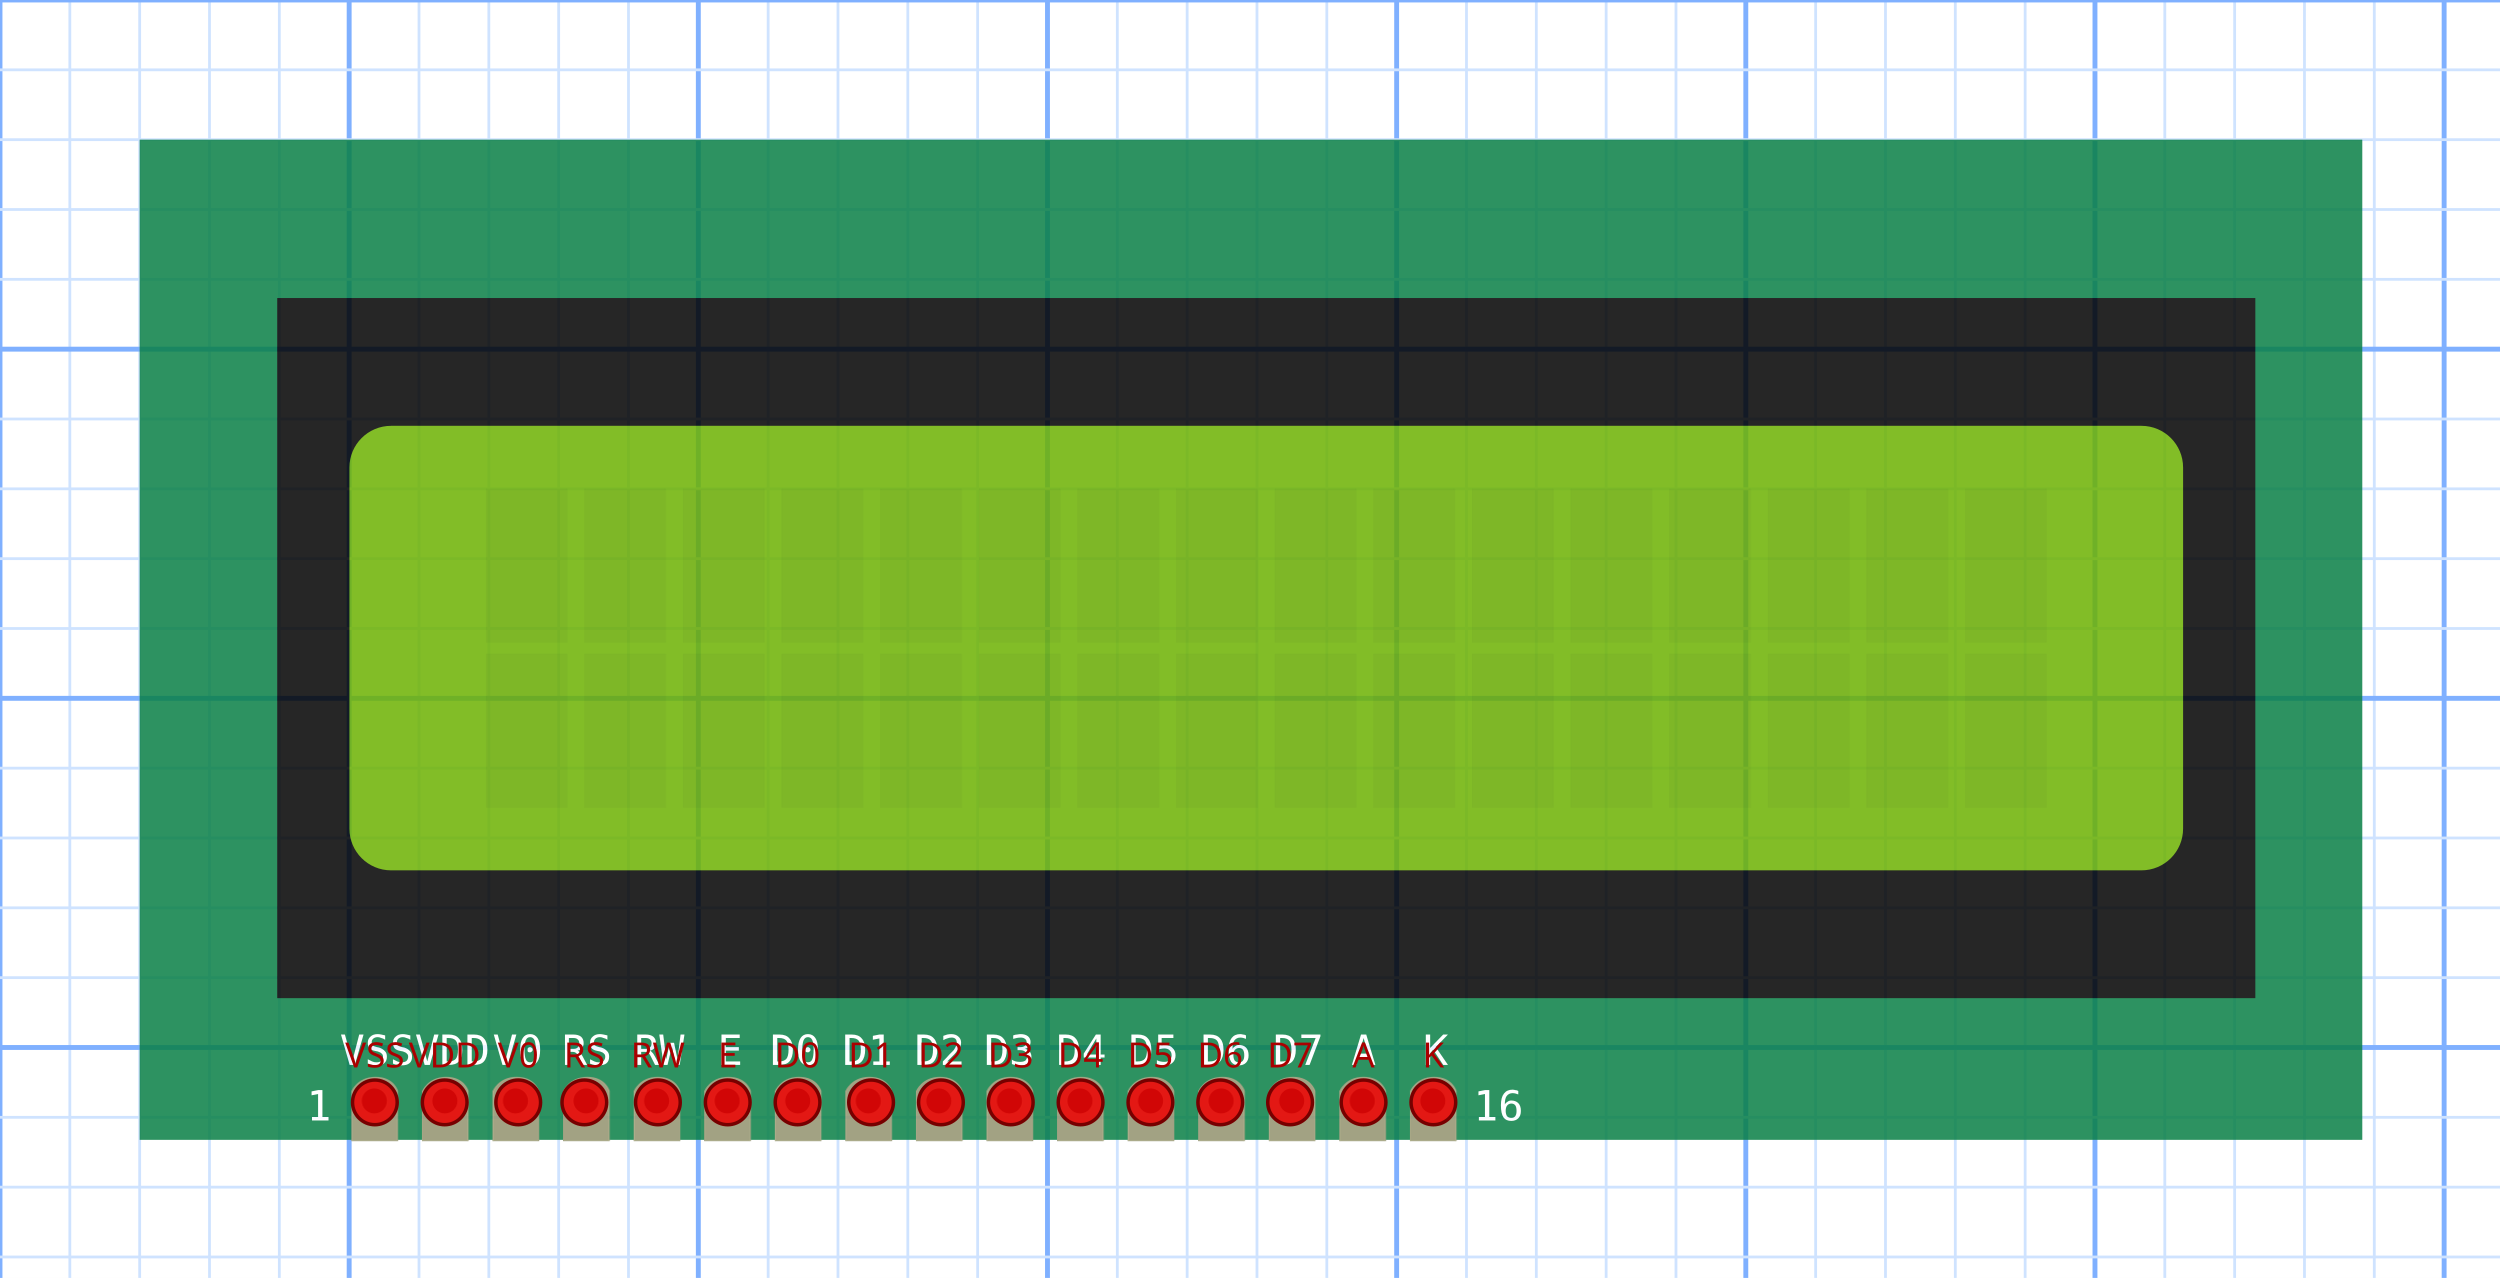
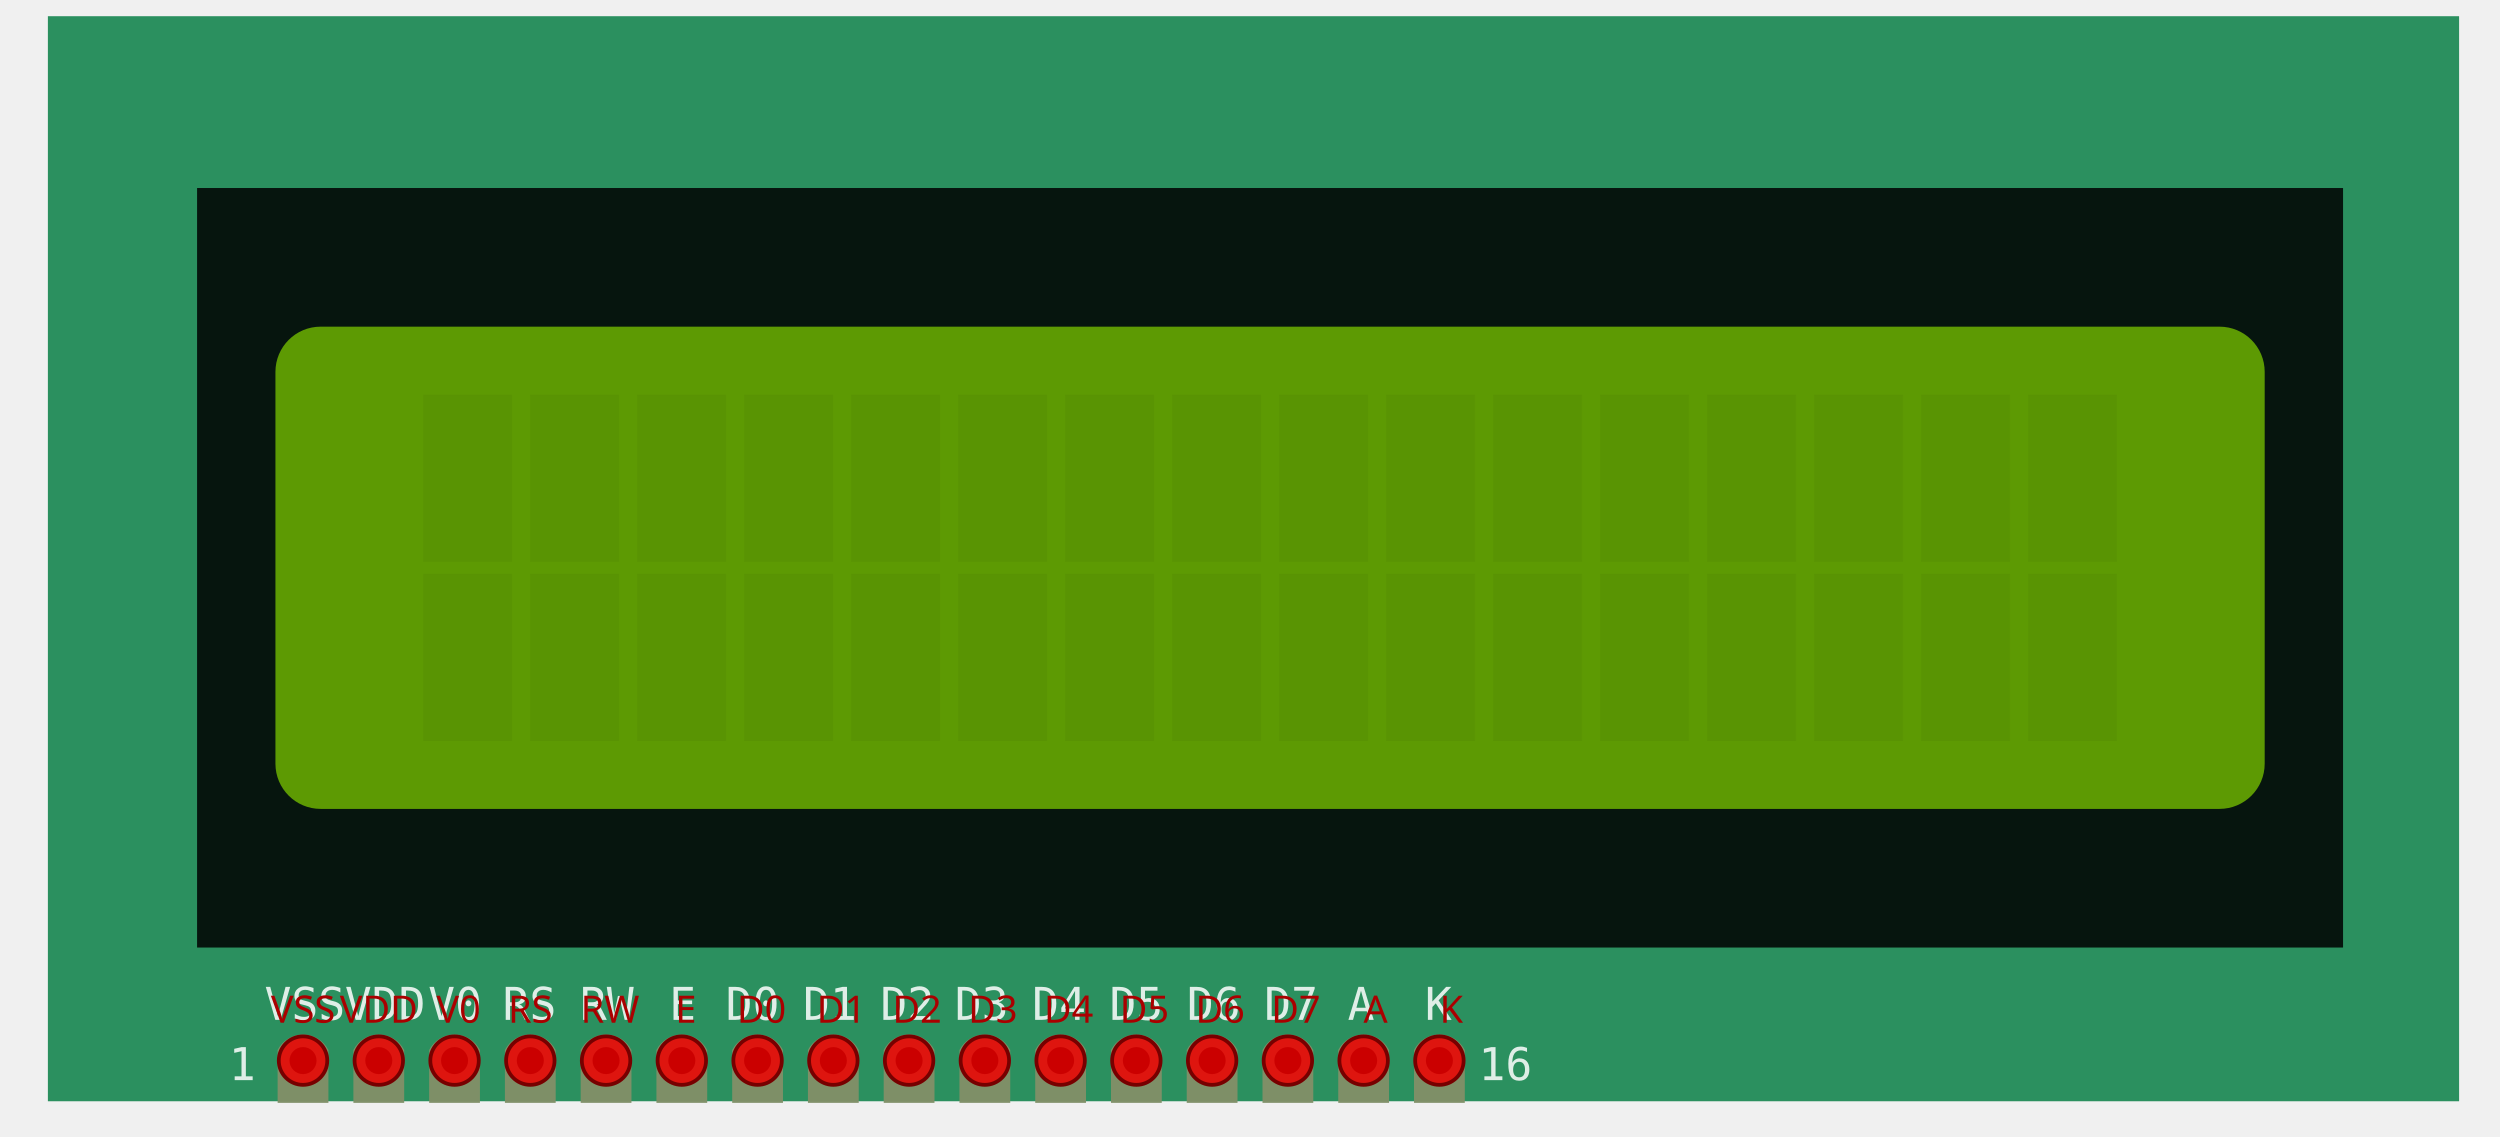
- <svg xmlns="http://www.w3.org/2000/svg" width="358" height="183" viewBox="0 0 358 183">
-   <rect width="358" height="183" fill="#fff" />
-   <g id="grid">
-     <line x1="0" y1="0" x2="0" y2="183" stroke="#7fb0ff" stroke-width="0.7" />
-     <line x1="10" y1="0" x2="10" y2="183" stroke="#cfe3ff" stroke-width="0.4" />
-     <line x1="20" y1="0" x2="20" y2="183" stroke="#cfe3ff" stroke-width="0.4" />
-     <line x1="30" y1="0" x2="30" y2="183" stroke="#cfe3ff" stroke-width="0.4" />
-     <line x1="40" y1="0" x2="40" y2="183" stroke="#cfe3ff" stroke-width="0.4" />
-     <line x1="50" y1="0" x2="50" y2="183" stroke="#7fb0ff" stroke-width="0.7" />
-     <line x1="60" y1="0" x2="60" y2="183" stroke="#cfe3ff" stroke-width="0.4" />
-     <line x1="70" y1="0" x2="70" y2="183" stroke="#cfe3ff" stroke-width="0.4" />
-     <line x1="80" y1="0" x2="80" y2="183" stroke="#cfe3ff" stroke-width="0.4" />
-     <line x1="90" y1="0" x2="90" y2="183" stroke="#cfe3ff" stroke-width="0.4" />
-     <line x1="100" y1="0" x2="100" y2="183" stroke="#7fb0ff" stroke-width="0.7" />
-     <line x1="110" y1="0" x2="110" y2="183" stroke="#cfe3ff" stroke-width="0.4" />
-     <line x1="120" y1="0" x2="120" y2="183" stroke="#cfe3ff" stroke-width="0.4" />
-     <line x1="130" y1="0" x2="130" y2="183" stroke="#cfe3ff" stroke-width="0.4" />
-     <line x1="140" y1="0" x2="140" y2="183" stroke="#cfe3ff" stroke-width="0.4" />
-     <line x1="150" y1="0" x2="150" y2="183" stroke="#7fb0ff" stroke-width="0.7" />
-     <line x1="160" y1="0" x2="160" y2="183" stroke="#cfe3ff" stroke-width="0.4" />
-     <line x1="170" y1="0" x2="170" y2="183" stroke="#cfe3ff" stroke-width="0.4" />
-     <line x1="180" y1="0" x2="180" y2="183" stroke="#cfe3ff" stroke-width="0.4" />
-     <line x1="190" y1="0" x2="190" y2="183" stroke="#cfe3ff" stroke-width="0.4" />
-     <line x1="200" y1="0" x2="200" y2="183" stroke="#7fb0ff" stroke-width="0.7" />
-     <line x1="210" y1="0" x2="210" y2="183" stroke="#cfe3ff" stroke-width="0.4" />
-     <line x1="220" y1="0" x2="220" y2="183" stroke="#cfe3ff" stroke-width="0.4" />
-     <line x1="230" y1="0" x2="230" y2="183" stroke="#cfe3ff" stroke-width="0.4" />
-     <line x1="240" y1="0" x2="240" y2="183" stroke="#cfe3ff" stroke-width="0.4" />
-     <line x1="250" y1="0" x2="250" y2="183" stroke="#7fb0ff" stroke-width="0.7" />
-     <line x1="260" y1="0" x2="260" y2="183" stroke="#cfe3ff" stroke-width="0.4" />
-     <line x1="270" y1="0" x2="270" y2="183" stroke="#cfe3ff" stroke-width="0.4" />
-     <line x1="280" y1="0" x2="280" y2="183" stroke="#cfe3ff" stroke-width="0.4" />
-     <line x1="290" y1="0" x2="290" y2="183" stroke="#cfe3ff" stroke-width="0.4" />
-     <line x1="300" y1="0" x2="300" y2="183" stroke="#7fb0ff" stroke-width="0.7" />
-     <line x1="310" y1="0" x2="310" y2="183" stroke="#cfe3ff" stroke-width="0.4" />
-     <line x1="320" y1="0" x2="320" y2="183" stroke="#cfe3ff" stroke-width="0.4" />
-     <line x1="330" y1="0" x2="330" y2="183" stroke="#cfe3ff" stroke-width="0.4" />
-     <line x1="340" y1="0" x2="340" y2="183" stroke="#cfe3ff" stroke-width="0.4" />
-     <line x1="350" y1="0" x2="350" y2="183" stroke="#7fb0ff" stroke-width="0.7" />
-     <line x1="0" y1="0" x2="358" y2="0" stroke="#7fb0ff" stroke-width="0.7" />
-     <line x1="0" y1="10" x2="358" y2="10" stroke="#cfe3ff" stroke-width="0.4" />
-     <line x1="0" y1="20" x2="358" y2="20" stroke="#cfe3ff" stroke-width="0.4" />
-     <line x1="0" y1="30" x2="358" y2="30" stroke="#cfe3ff" stroke-width="0.4" />
-     <line x1="0" y1="40" x2="358" y2="40" stroke="#cfe3ff" stroke-width="0.4" />
-     <line x1="0" y1="50" x2="358" y2="50" stroke="#7fb0ff" stroke-width="0.7" />
-     <line x1="0" y1="60" x2="358" y2="60" stroke="#cfe3ff" stroke-width="0.4" />
-     <line x1="0" y1="70" x2="358" y2="70" stroke="#cfe3ff" stroke-width="0.4" />
-     <line x1="0" y1="80" x2="358" y2="80" stroke="#cfe3ff" stroke-width="0.4" />
-     <line x1="0" y1="90" x2="358" y2="90" stroke="#cfe3ff" stroke-width="0.4" />
-     <line x1="0" y1="100" x2="358" y2="100" stroke="#7fb0ff" stroke-width="0.7" />
-     <line x1="0" y1="110" x2="358" y2="110" stroke="#cfe3ff" stroke-width="0.4" />
-     <line x1="0" y1="120" x2="358" y2="120" stroke="#cfe3ff" stroke-width="0.4" />
-     <line x1="0" y1="130" x2="358" y2="130" stroke="#cfe3ff" stroke-width="0.4" />
-     <line x1="0" y1="140" x2="358" y2="140" stroke="#cfe3ff" stroke-width="0.4" />
-     <line x1="0" y1="150" x2="358" y2="150" stroke="#7fb0ff" stroke-width="0.7" />
-     <line x1="0" y1="160" x2="358" y2="160" stroke="#cfe3ff" stroke-width="0.4" />
-     <line x1="0" y1="170" x2="358" y2="170" stroke="#cfe3ff" stroke-width="0.4" />
-     <line x1="0" y1="180" x2="358" y2="180" stroke="#cfe3ff" stroke-width="0.4" />
-   </g>
-   <g id="board" opacity="0.85" transform="translate(20,20) scale(3.9785) translate(0 0)">
-     <defs>
+ <svg xmlns="http://www.w3.org/2000/svg" xmlns:xlink="http://www.w3.org/1999/xlink" width="330" height="150" viewBox="0 0 330 150" version="1.1" id="svg93">
+   <defs id="defs93">
+     <pattern xlink:href="#characters" id="pattern93" patternTransform="matrix(3.9785,0,0,3.9785,16.32,22.14)" />
+     <defs id="defs55">
      <pattern id="characters" width="3.55" height="5.95" patternUnits="userSpaceOnUse" x="12.45" y="12.55">
-         <rect width="2.95" height="5.55" fill-opacity="0.05" />
+         <rect width="2.95" height="5.55" fill-opacity="0.05" id="rect55" />
      </pattern>
      <pattern id="pins" width="2.54" height="3.255" patternUnits="userSpaceOnUse" y="1.1">
-         <path fill="#92926d" d="M0,0.55c0,0 0.21,-0.52 0.87,-0.52 0.67,0 0.81,0.51 0.81,0.51v1.81h-1.869z" />
-         <circle r="0.45" cx="0.827" cy="0.9" color="black" />
+         <path fill="#92926d" d="M0,0.55c0,0 0.21,-0.52 0.87,-0.52 0.67,0 0.81,0.51 0.81,0.51v1.81h-1.869z" id="path55" />
+         <circle r="0.45" cx="0.827" cy="0.9" color="black" id="circle55" />
      </pattern>
    </defs>
-     <rect fill="#087f45" width="80" height="36" />
-     <rect x="4.95" y="5.7" width="71.2" height="25.2" />
-     <rect x="7.55" y="10.3" rx="1.5" ry="1.5" width="66" height="16" fill="#6cb201" />
-     <rect x="7.55" y="10.3" rx="1.5" ry="1.5" width="66" height="16" opacity="0" />
-     <g transform="translate(0, 32.6)">
-       <rect x="7.55" y="1" height="2.5" width="40.64" fill="url(#pins)" />
-       <text fill="white" font-size="1.5px" font-family="monospace">
-         <tspan x="6" y="2.7">1</tspan>
-         <tspan x="7.2" y="0.7">VSS</tspan>
-         <tspan x="9.9" y="0.7">VDD</tspan>
-         <tspan x="12.7" y="0.7">V0</tspan>
-         <tspan x="15.2" y="0.7">RS</tspan>
-         <tspan x="17.8" y="0.7">RW</tspan>
-         <tspan x="20.8" y="0.7">E</tspan>
-         <tspan x="22.7" y="0.7">D0</tspan>
-         <tspan x="25.3" y="0.7">D1</tspan>
-         <tspan x="27.9" y="0.7">D2</tspan>
-         <tspan x="30.4" y="0.7">D3</tspan>
-         <tspan x="33" y="0.7">D4</tspan>
-         <tspan x="35.6" y="0.7">D5</tspan>
-         <tspan x="38.2" y="0.7">D6</tspan>
-         <tspan x="40.8" y="0.7">D7</tspan>
-         <tspan x="43.6" y="0.7">A</tspan>
-         <tspan x="46.2" y="0.7">K</tspan>
-         <tspan x="48" y="2.7">16</tspan>
-       </text>
+   </defs>
+   <path d="" fill="#000000" id="path77" style="opacity:0.85;stroke-width:3.978" />
+   <g id="g127" transform="translate(-10,-20)">
+     <rect fill="#087f45" width="318.28" height="143.226" id="rect56" x="16.32" y="22.14" style="opacity:0.85;stroke-width:3.978" />
+     <rect x="36.014" y="44.817" width="283.269" height="100.258" id="rect57" style="opacity:0.85;stroke-width:3.978" />
+     <rect x="46.358" y="63.119" rx="5.968" ry="5.968" width="262.581" height="63.656" fill="#6cb201" id="rect58" style="opacity:0.85;stroke-width:3.978" />
+     <rect x="46.358" y="63.119" rx="5.968" ry="5.968" width="262.581" height="63.656" opacity="0" id="rect59" style="stroke-width:3.978" />
+     <text fill="#ffffff" font-size="5.93px" font-family="monospace" id="text77" style="opacity:0.85;stroke-width:3.978" x="16.741" y="150.867" transform="scale(0.9935953,1.006446)">
+       <tspan x="40.459" y="161.54" id="tspan60" style="stroke-width:3.978">1</tspan>
+       <tspan x="45.203" y="153.634" id="tspan61" style="stroke-width:3.978">VSS</tspan>
+       <tspan x="55.876" y="153.634" id="tspan62" style="stroke-width:3.978">VDD</tspan>
+       <tspan x="66.945" y="153.634" id="tspan63" style="stroke-width:3.978">V0</tspan>
+       <tspan x="76.827" y="153.634" id="tspan64" style="stroke-width:3.978">RS</tspan>
+       <tspan x="87.105" y="153.634" id="tspan65" style="stroke-width:3.978">RW</tspan>
+       <tspan x="98.964" y="153.634" id="tspan66" style="stroke-width:3.978">E</tspan>
+       <tspan x="106.475" y="153.634" id="tspan67" style="stroke-width:3.978">D0</tspan>
+       <tspan x="116.753" y="153.634" id="tspan68" style="stroke-width:3.978">D1</tspan>
+       <tspan x="127.03" y="153.634" id="tspan69" style="stroke-width:3.978">D2</tspan>
+       <tspan x="136.913" y="153.634" id="tspan70" style="stroke-width:3.978">D3</tspan>
+       <tspan x="147.191" y="153.634" id="tspan71" style="stroke-width:3.978">D4</tspan>
+       <tspan x="157.469" y="153.634" id="tspan72" style="stroke-width:3.978">D5</tspan>
+       <tspan x="167.747" y="153.634" id="tspan73" style="stroke-width:3.978">D6</tspan>
+       <tspan x="178.024" y="153.634" id="tspan74" style="stroke-width:3.978">D7</tspan>
+       <tspan x="189.093" y="153.634" id="tspan75" style="stroke-width:3.978">A</tspan>
+       <tspan x="199.371" y="153.634" id="tspan76" style="stroke-width:3.978">K</tspan>
+       <tspan x="206.486" y="161.54" id="tspan77" style="stroke-width:3.978">16</tspan>
+     </text>
+     <rect fill="url(#characters)" x="65.852" y="72.07" width="223.592" height="45.753" id="rect77" style="opacity:0.85;fill:url(#pattern93);stroke-width:3.978" />
+     <g id="g126" transform="translate(-4.0527344e-7,-10)">
+       <g id="g95" transform="translate(-10.02891,10.21127)">
+         <path id="rect94" style="fill:#808f68;fill-opacity:0.976;stroke-width:2.1;stroke-linecap:round" d="M 60.029,156.344 C 58.614,156.344 57.319,157.133 56.677,158.387 V 165.367 H 63.38 V 158.387 C 62.739,157.133 61.444,156.344 60.029,156.344 Z" />
+         <path style="fill:#000000;fill-opacity:0.974;stroke-width:2.1;stroke-linecap:round" id="path95" d="M 61.815,159.789 C 61.815,160.775 61.016,161.575 60.029,161.575 59.042,161.575 58.242,160.775 58.242,159.789 58.242,158.802 59.042,158.002 60.029,158.002 61.016,158.002 61.815,158.802 61.815,159.789 Z" />
+       </g>
+       <g transform="translate(-0.02879,10.21127)" id="g97" style="display:inline">
+         <path style="fill:#808f68;fill-opacity:0.976;stroke-width:2.1;stroke-linecap:round" id="path96" d="M 60.029,156.344 C 58.614,156.344 57.319,157.133 56.677,158.387 V 165.367 H 63.38 V 158.387 C 62.739,157.133 61.444,156.344 60.029,156.344 Z" />
+         <path style="fill:#000000;fill-opacity:0.974;stroke-width:2.1;stroke-linecap:round" id="path97" d="M 61.815,159.789 C 61.815,160.775 61.016,161.575 60.029,161.575 59.042,161.575 58.242,160.775 58.242,159.789 58.242,158.802 59.042,158.002 60.029,158.002 61.016,158.002 61.815,158.802 61.815,159.789 Z" />
+       </g>
+       <g transform="translate(9.971335,10.21127)" id="g99" style="display:inline">
+         <path style="fill:#808f68;fill-opacity:0.976;stroke-width:2.1;stroke-linecap:round" id="path98" d="M 60.029,156.344 C 58.614,156.344 57.319,157.133 56.677,158.387 V 165.367 H 63.38 V 158.387 C 62.739,157.133 61.444,156.344 60.029,156.344 Z" />
+         <path style="fill:#000000;fill-opacity:0.974;stroke-width:2.1;stroke-linecap:round" id="path99" d="M 61.815,159.789 C 61.815,160.775 61.016,161.575 60.029,161.575 59.042,161.575 58.242,160.775 58.242,159.789 58.242,158.802 59.042,158.002 60.029,158.002 61.016,158.002 61.815,158.802 61.815,159.789 Z" />
+       </g>
+       <g transform="translate(19.97146,10.21127)" id="g101">
+         <path style="fill:#808f68;fill-opacity:0.976;stroke-width:2.1;stroke-linecap:round" id="path100" d="M 60.029,156.344 C 58.614,156.344 57.319,157.133 56.677,158.387 V 165.367 H 63.38 V 158.387 C 62.739,157.133 61.444,156.344 60.029,156.344 Z" />
+         <path style="fill:#000000;fill-opacity:0.974;stroke-width:2.1;stroke-linecap:round" id="path101" d="M 61.815,159.789 C 61.815,160.775 61.016,161.575 60.029,161.575 59.042,161.575 58.242,160.775 58.242,159.789 58.242,158.802 59.042,158.002 60.029,158.002 61.016,158.002 61.815,158.802 61.815,159.789 Z" />
+       </g>
+       <g transform="translate(29.97159,10.21127)" id="g103">
+         <path style="fill:#808f68;fill-opacity:0.976;stroke-width:2.1;stroke-linecap:round" id="path102" d="M 60.029,156.344 C 58.614,156.344 57.319,157.133 56.677,158.387 V 165.367 H 63.38 V 158.387 C 62.739,157.133 61.444,156.344 60.029,156.344 Z" />
+         <path style="fill:#000000;fill-opacity:0.974;stroke-width:2.1;stroke-linecap:round" id="path103" d="M 61.815,159.789 C 61.815,160.775 61.016,161.575 60.029,161.575 59.042,161.575 58.242,160.775 58.242,159.789 58.242,158.802 59.042,158.002 60.029,158.002 61.016,158.002 61.815,158.802 61.815,159.789 Z" />
+       </g>
+       <g transform="translate(39.97171,10.21127)" id="g105">
+         <path style="fill:#808f68;fill-opacity:0.976;stroke-width:2.1;stroke-linecap:round" id="path104" d="M 60.029,156.344 C 58.614,156.344 57.319,157.133 56.677,158.387 V 165.367 H 63.38 V 158.387 C 62.739,157.133 61.444,156.344 60.029,156.344 Z" />
+         <path style="fill:#000000;fill-opacity:0.974;stroke-width:2.1;stroke-linecap:round" id="path105" d="M 61.815,159.789 C 61.815,160.775 61.016,161.575 60.029,161.575 59.042,161.575 58.242,160.775 58.242,159.789 58.242,158.802 59.042,158.002 60.029,158.002 61.016,158.002 61.815,158.802 61.815,159.789 Z" />
+       </g>
+       <g transform="translate(49.97183,10.21127)" id="g107">
+         <path style="fill:#808f68;fill-opacity:0.976;stroke-width:2.1;stroke-linecap:round" id="path106" d="M 60.029,156.344 C 58.614,156.344 57.319,157.133 56.677,158.387 V 165.367 H 63.38 V 158.387 C 62.739,157.133 61.444,156.344 60.029,156.344 Z" />
+         <path style="fill:#000000;fill-opacity:0.974;stroke-width:2.1;stroke-linecap:round" id="path107" d="M 61.815,159.789 C 61.815,160.775 61.016,161.575 60.029,161.575 59.042,161.575 58.242,160.775 58.242,159.789 58.242,158.802 59.042,158.002 60.029,158.002 61.016,158.002 61.815,158.802 61.815,159.789 Z" />
+       </g>
+       <g transform="translate(59.97196,10.21127)" id="g109">
+         <path style="fill:#808f68;fill-opacity:0.976;stroke-width:2.1;stroke-linecap:round" id="path108" d="M 60.029,156.344 C 58.614,156.344 57.319,157.133 56.677,158.387 V 165.367 H 63.38 V 158.387 C 62.739,157.133 61.444,156.344 60.029,156.344 Z" />
+         <path style="fill:#000000;fill-opacity:0.974;stroke-width:2.1;stroke-linecap:round" id="path109" d="M 61.815,159.789 C 61.815,160.775 61.016,161.575 60.029,161.575 59.042,161.575 58.242,160.775 58.242,159.789 58.242,158.802 59.042,158.002 60.029,158.002 61.016,158.002 61.815,158.802 61.815,159.789 Z" />
+       </g>
+       <g transform="translate(69.97209,10.21127)" id="g111">
+         <path style="fill:#808f68;fill-opacity:0.976;stroke-width:2.1;stroke-linecap:round" id="path110" d="M 60.029,156.344 C 58.614,156.344 57.319,157.133 56.677,158.387 V 165.367 H 63.38 V 158.387 C 62.739,157.133 61.444,156.344 60.029,156.344 Z" />
+         <path style="fill:#000000;fill-opacity:0.974;stroke-width:2.1;stroke-linecap:round" id="path111" d="M 61.815,159.789 C 61.815,160.775 61.016,161.575 60.029,161.575 59.042,161.575 58.242,160.775 58.242,159.789 58.242,158.802 59.042,158.002 60.029,158.002 61.016,158.002 61.815,158.802 61.815,159.789 Z" />
+       </g>
+       <g transform="translate(79.97221,10.21127)" id="g113">
+         <path style="fill:#808f68;fill-opacity:0.976;stroke-width:2.1;stroke-linecap:round" id="path112" d="M 60.029,156.344 C 58.614,156.344 57.319,157.133 56.677,158.387 V 165.367 H 63.38 V 158.387 C 62.739,157.133 61.444,156.344 60.029,156.344 Z" />
+         <path style="fill:#000000;fill-opacity:0.974;stroke-width:2.1;stroke-linecap:round" id="path113" d="M 61.815,159.789 C 61.815,160.775 61.016,161.575 60.029,161.575 59.042,161.575 58.242,160.775 58.242,159.789 58.242,158.802 59.042,158.002 60.029,158.002 61.016,158.002 61.815,158.802 61.815,159.789 Z" />
+       </g>
+       <g transform="translate(89.97234,10.21127)" id="g115">
+         <path style="fill:#808f68;fill-opacity:0.976;stroke-width:2.1;stroke-linecap:round" id="path114" d="M 60.029,156.344 C 58.614,156.344 57.319,157.133 56.677,158.387 V 165.367 H 63.38 V 158.387 C 62.739,157.133 61.444,156.344 60.029,156.344 Z" />
+         <path style="fill:#000000;fill-opacity:0.974;stroke-width:2.1;stroke-linecap:round" id="path115" d="M 61.815,159.789 C 61.815,160.775 61.016,161.575 60.029,161.575 59.042,161.575 58.242,160.775 58.242,159.789 58.242,158.802 59.042,158.002 60.029,158.002 61.016,158.002 61.815,158.802 61.815,159.789 Z" />
+       </g>
+       <g transform="translate(99.97246,10.21127)" id="g117">
+         <path style="fill:#808f68;fill-opacity:0.976;stroke-width:2.1;stroke-linecap:round" id="path116" d="M 60.029,156.344 C 58.614,156.344 57.319,157.133 56.677,158.387 V 165.367 H 63.38 V 158.387 C 62.739,157.133 61.444,156.344 60.029,156.344 Z" />
+         <path style="fill:#000000;fill-opacity:0.974;stroke-width:2.1;stroke-linecap:round" id="path117" d="M 61.815,159.789 C 61.815,160.775 61.016,161.575 60.029,161.575 59.042,161.575 58.242,160.775 58.242,159.789 58.242,158.802 59.042,158.002 60.029,158.002 61.016,158.002 61.815,158.802 61.815,159.789 Z" />
+       </g>
+       <g transform="translate(109.9726,10.21127)" id="g119">
+         <path style="fill:#808f68;fill-opacity:0.976;stroke-width:2.1;stroke-linecap:round" id="path118" d="M 60.029,156.344 C 58.614,156.344 57.319,157.133 56.677,158.387 V 165.367 H 63.38 V 158.387 C 62.739,157.133 61.444,156.344 60.029,156.344 Z" />
+         <path style="fill:#000000;fill-opacity:0.974;stroke-width:2.1;stroke-linecap:round" id="path119" d="M 61.815,159.789 C 61.815,160.775 61.016,161.575 60.029,161.575 59.042,161.575 58.242,160.775 58.242,159.789 58.242,158.802 59.042,158.002 60.029,158.002 61.016,158.002 61.815,158.802 61.815,159.789 Z" />
+       </g>
+       <g transform="translate(119.9727,10.21127)" id="g121">
+         <path style="fill:#808f68;fill-opacity:0.976;stroke-width:2.1;stroke-linecap:round" id="path120" d="M 60.029,156.344 C 58.614,156.344 57.319,157.133 56.677,158.387 V 165.367 H 63.38 V 158.387 C 62.739,157.133 61.444,156.344 60.029,156.344 Z" />
+         <path style="fill:#000000;fill-opacity:0.974;stroke-width:2.1;stroke-linecap:round" id="path121" d="M 61.815,159.789 C 61.815,160.775 61.016,161.575 60.029,161.575 59.042,161.575 58.242,160.775 58.242,159.789 58.242,158.802 59.042,158.002 60.029,158.002 61.016,158.002 61.815,158.802 61.815,159.789 Z" />
+       </g>
+       <g transform="translate(129.9728,10.21127)" id="g123">
+         <path style="fill:#808f68;fill-opacity:0.976;stroke-width:2.1;stroke-linecap:round" id="path122" d="M 60.029,156.344 C 58.614,156.344 57.319,157.133 56.677,158.387 V 165.367 H 63.38 V 158.387 C 62.739,157.133 61.444,156.344 60.029,156.344 Z" />
+         <path style="fill:#000000;fill-opacity:0.974;stroke-width:2.1;stroke-linecap:round" id="path123" d="M 61.815,159.789 C 61.815,160.775 61.016,161.575 60.029,161.575 59.042,161.575 58.242,160.775 58.242,159.789 58.242,158.802 59.042,158.002 60.029,158.002 61.016,158.002 61.815,158.802 61.815,159.789 Z" />
+       </g>
+       <g transform="translate(139.973,10.21127)" id="g125">
+         <path style="fill:#808f68;fill-opacity:0.976;stroke-width:2.1;stroke-linecap:round" id="path124" d="M 60.029,156.344 C 58.614,156.344 57.319,157.133 56.677,158.387 V 165.367 H 63.38 V 158.387 C 62.739,157.133 61.444,156.344 60.029,156.344 Z" />
+         <path style="fill:#000000;fill-opacity:0.974;stroke-width:2.1;stroke-linecap:round" id="path125" d="M 61.815,159.789 C 61.815,160.775 61.016,161.575 60.029,161.575 59.042,161.575 58.242,160.775 58.242,159.789 58.242,158.802 59.042,158.002 60.029,158.002 61.016,158.002 61.815,158.802 61.815,159.789 Z" />
+       </g>
    </g>
-     <rect fill="url(#characters)" x="12.45" y="12.55" width="56.2" height="11.5" />
-     <path d="" transform="translate(12.45, 12.55)" fill="black" />
-   </g>
-   <g id="pins">
-     <circle id="pin-VSS" cx="53.68" cy="157.86" r="3.2" fill="#e00" fill-opacity="0.85" stroke="#700" stroke-width="0.5" />
-     <text x="53.68" y="152.86" font-size="5" fill="#a00" text-anchor="middle" font-family="sans-serif">VSS</text>
-     <circle id="pin-VDD" cx="63.68" cy="157.86" r="3.2" fill="#e00" fill-opacity="0.85" stroke="#700" stroke-width="0.5" />
-     <text x="63.68" y="152.86" font-size="5" fill="#a00" text-anchor="middle" font-family="sans-serif">VDD</text>
-     <circle id="pin-V0" cx="74.21" cy="157.86" r="3.2" fill="#e00" fill-opacity="0.85" stroke="#700" stroke-width="0.5" />
-     <text x="74.21" y="152.86" font-size="5" fill="#a00" text-anchor="middle" font-family="sans-serif">V0</text>
-     <circle id="pin-RS" cx="83.68" cy="157.86" r="3.2" fill="#e00" fill-opacity="0.85" stroke="#700" stroke-width="0.5" />
-     <text x="83.68" y="152.86" font-size="5" fill="#a00" text-anchor="middle" font-family="sans-serif">RS</text>
-     <circle id="pin-RW" cx="94.21" cy="157.86" r="3.2" fill="#e00" fill-opacity="0.85" stroke="#700" stroke-width="0.5" />
-     <text x="94.21" y="152.86" font-size="5" fill="#a00" text-anchor="middle" font-family="sans-serif">RW</text>
-     <circle id="pin-E" cx="104.21" cy="157.86" r="3.2" fill="#e00" fill-opacity="0.85" stroke="#700" stroke-width="0.5" />
-     <text x="104.21" y="152.86" font-size="5" fill="#a00" text-anchor="middle" font-family="sans-serif">E</text>
-     <circle id="pin-D0" cx="114.21" cy="157.86" r="3.2" fill="#e00" fill-opacity="0.85" stroke="#700" stroke-width="0.5" />
-     <text x="114.21" y="152.86" font-size="5" fill="#a00" text-anchor="middle" font-family="sans-serif">D0</text>
-     <circle id="pin-D1" cx="124.74" cy="157.86" r="3.2" fill="#e00" fill-opacity="0.85" stroke="#700" stroke-width="0.5" />
-     <text x="124.74" y="152.86" font-size="5" fill="#a00" text-anchor="middle" font-family="sans-serif">D1</text>
-     <circle id="pin-D2" cx="134.74" cy="157.86" r="3.2" fill="#e00" fill-opacity="0.85" stroke="#700" stroke-width="0.5" />
-     <text x="134.74" y="152.86" font-size="5" fill="#a00" text-anchor="middle" font-family="sans-serif">D2</text>
-     <circle id="pin-D3" cx="144.74" cy="157.86" r="3.2" fill="#e00" fill-opacity="0.85" stroke="#700" stroke-width="0.5" />
-     <text x="144.74" y="152.86" font-size="5" fill="#a00" text-anchor="middle" font-family="sans-serif">D3</text>
-     <circle id="pin-D4" cx="154.74" cy="157.86" r="3.2" fill="#e00" fill-opacity="0.85" stroke="#700" stroke-width="0.5" />
-     <text x="154.74" y="152.86" font-size="5" fill="#a00" text-anchor="middle" font-family="sans-serif">D4</text>
-     <circle id="pin-D5" cx="164.74" cy="157.86" r="3.2" fill="#e00" fill-opacity="0.85" stroke="#700" stroke-width="0.5" />
-     <text x="164.74" y="152.86" font-size="5" fill="#a00" text-anchor="middle" font-family="sans-serif">D5</text>
-     <circle id="pin-D6" cx="174.74" cy="157.86" r="3.2" fill="#e00" fill-opacity="0.85" stroke="#700" stroke-width="0.5" />
-     <text x="174.74" y="152.86" font-size="5" fill="#a00" text-anchor="middle" font-family="sans-serif">D6</text>
-     <circle id="pin-D7" cx="184.74" cy="157.86" r="3.2" fill="#e00" fill-opacity="0.85" stroke="#700" stroke-width="0.5" />
-     <text x="184.74" y="152.86" font-size="5" fill="#a00" text-anchor="middle" font-family="sans-serif">D7</text>
-     <circle id="pin-A" cx="195.26" cy="157.86" r="3.2" fill="#e00" fill-opacity="0.85" stroke="#700" stroke-width="0.5" />
-     <text x="195.26" y="152.86" font-size="5" fill="#a00" text-anchor="middle" font-family="sans-serif">A</text>
-     <circle id="pin-K" cx="205.26" cy="157.86" r="3.2" fill="#e00" fill-opacity="0.85" stroke="#700" stroke-width="0.5" />
-     <text x="205.26" y="152.86" font-size="5" fill="#a00" text-anchor="middle" font-family="sans-serif">K</text>
+     <circle id="pin-VSS" cx="50" cy="160" r="3.2" fill="#ee0000" fill-opacity="0.85" stroke="#770000" stroke-width="0.5" />
+     <text x="50" y="155" font-size="5px" fill="#aa0000" text-anchor="middle" font-family="sans-serif" id="text78">VSS</text>
+     <circle id="pin-VDD" cx="60" cy="160" r="3.2" fill="#ee0000" fill-opacity="0.85" stroke="#770000" stroke-width="0.5" />
+     <text x="60" y="155" font-size="5px" fill="#aa0000" text-anchor="middle" font-family="sans-serif" id="text79">VDD</text>
+     <circle id="pin-V0" cx="70" cy="160" r="3.2" fill="#ee0000" fill-opacity="0.85" stroke="#770000" stroke-width="0.5" />
+     <text x="70.53" y="155" font-size="5px" fill="#aa0000" text-anchor="middle" font-family="sans-serif" id="text80">V0</text>
+     <circle id="pin-RS" cx="80" cy="160" r="3.2" fill="#ee0000" fill-opacity="0.85" stroke="#770000" stroke-width="0.5" />
+     <text x="80" y="155" font-size="5px" fill="#aa0000" text-anchor="middle" font-family="sans-serif" id="text81">RS</text>
+     <circle id="pin-RW" cx="90" cy="160" r="3.2" fill="#ee0000" fill-opacity="0.85" stroke="#770000" stroke-width="0.5" />
+     <text x="90.53" y="155" font-size="5px" fill="#aa0000" text-anchor="middle" font-family="sans-serif" id="text82">RW</text>
+     <circle id="pin-E" cx="100" cy="160" r="3.2" fill="#ee0000" fill-opacity="0.85" stroke="#770000" stroke-width="0.5" />
+     <text x="100.53" y="155" font-size="5px" fill="#aa0000" text-anchor="middle" font-family="sans-serif" id="text83">E</text>
+     <circle id="pin-D0" cx="110" cy="160" r="3.2" fill="#ee0000" fill-opacity="0.85" stroke="#770000" stroke-width="0.5" />
+     <text x="110.53" y="155" font-size="5px" fill="#aa0000" text-anchor="middle" font-family="sans-serif" id="text84">D0</text>
+     <circle id="pin-D1" cx="120.001" cy="160" r="3.2" fill="#ee0000" fill-opacity="0.85" stroke="#770000" stroke-width="0.5" />
+     <text x="121.06" y="155" font-size="5px" fill="#aa0000" text-anchor="middle" font-family="sans-serif" id="text85">D1</text>
+     <circle id="pin-D2" cx="130" cy="160" r="3.2" fill="#ee0000" fill-opacity="0.85" stroke="#770000" stroke-width="0.5" />
+     <text x="131.06" y="155" font-size="5px" fill="#aa0000" text-anchor="middle" font-family="sans-serif" id="text86">D2</text>
+     <circle id="pin-D3" cx="140" cy="160" r="3.2" fill="#ee0000" fill-opacity="0.85" stroke="#770000" stroke-width="0.5" />
+     <text x="141.06" y="155" font-size="5px" fill="#aa0000" text-anchor="middle" font-family="sans-serif" id="text87">D3</text>
+     <circle id="pin-D4" cx="150" cy="160" r="3.2" fill="#ee0000" fill-opacity="0.85" stroke="#770000" stroke-width="0.5" />
+     <text x="151.06" y="155" font-size="5px" fill="#aa0000" text-anchor="middle" font-family="sans-serif" id="text88">D4</text>
+     <circle id="pin-D5" cx="160" cy="160" r="3.2" fill="#ee0000" fill-opacity="0.85" stroke="#770000" stroke-width="0.5" />
+     <text x="161.06" y="155" font-size="5px" fill="#aa0000" text-anchor="middle" font-family="sans-serif" id="text89">D5</text>
+     <circle id="pin-D6" cx="170" cy="160" r="3.2" fill="#ee0000" fill-opacity="0.85" stroke="#770000" stroke-width="0.5" />
+     <text x="171.06" y="155" font-size="5px" fill="#aa0000" text-anchor="middle" font-family="sans-serif" id="text90">D6</text>
+     <circle id="pin-D7" cx="180" cy="160" r="3.2" fill="#ee0000" fill-opacity="0.85" stroke="#770000" stroke-width="0.5" />
+     <text x="181.06" y="155" font-size="5px" fill="#aa0000" text-anchor="middle" font-family="sans-serif" id="text91">D7</text>
+     <circle id="pin-A" cx="190" cy="160" r="3.2" fill="#ee0000" fill-opacity="0.85" stroke="#770000" stroke-width="0.5" />
+     <text x="191.58" y="155" font-size="5px" fill="#aa0000" text-anchor="middle" font-family="sans-serif" id="text92">A</text>
+     <circle id="pin-K" cx="200" cy="160" r="3.2" fill="#ee0000" fill-opacity="0.85" stroke="#770000" stroke-width="0.5" />
+     <text x="201.58" y="155" font-size="5px" fill="#aa0000" text-anchor="middle" font-family="sans-serif" id="text93">K</text>
  </g>
</svg>
